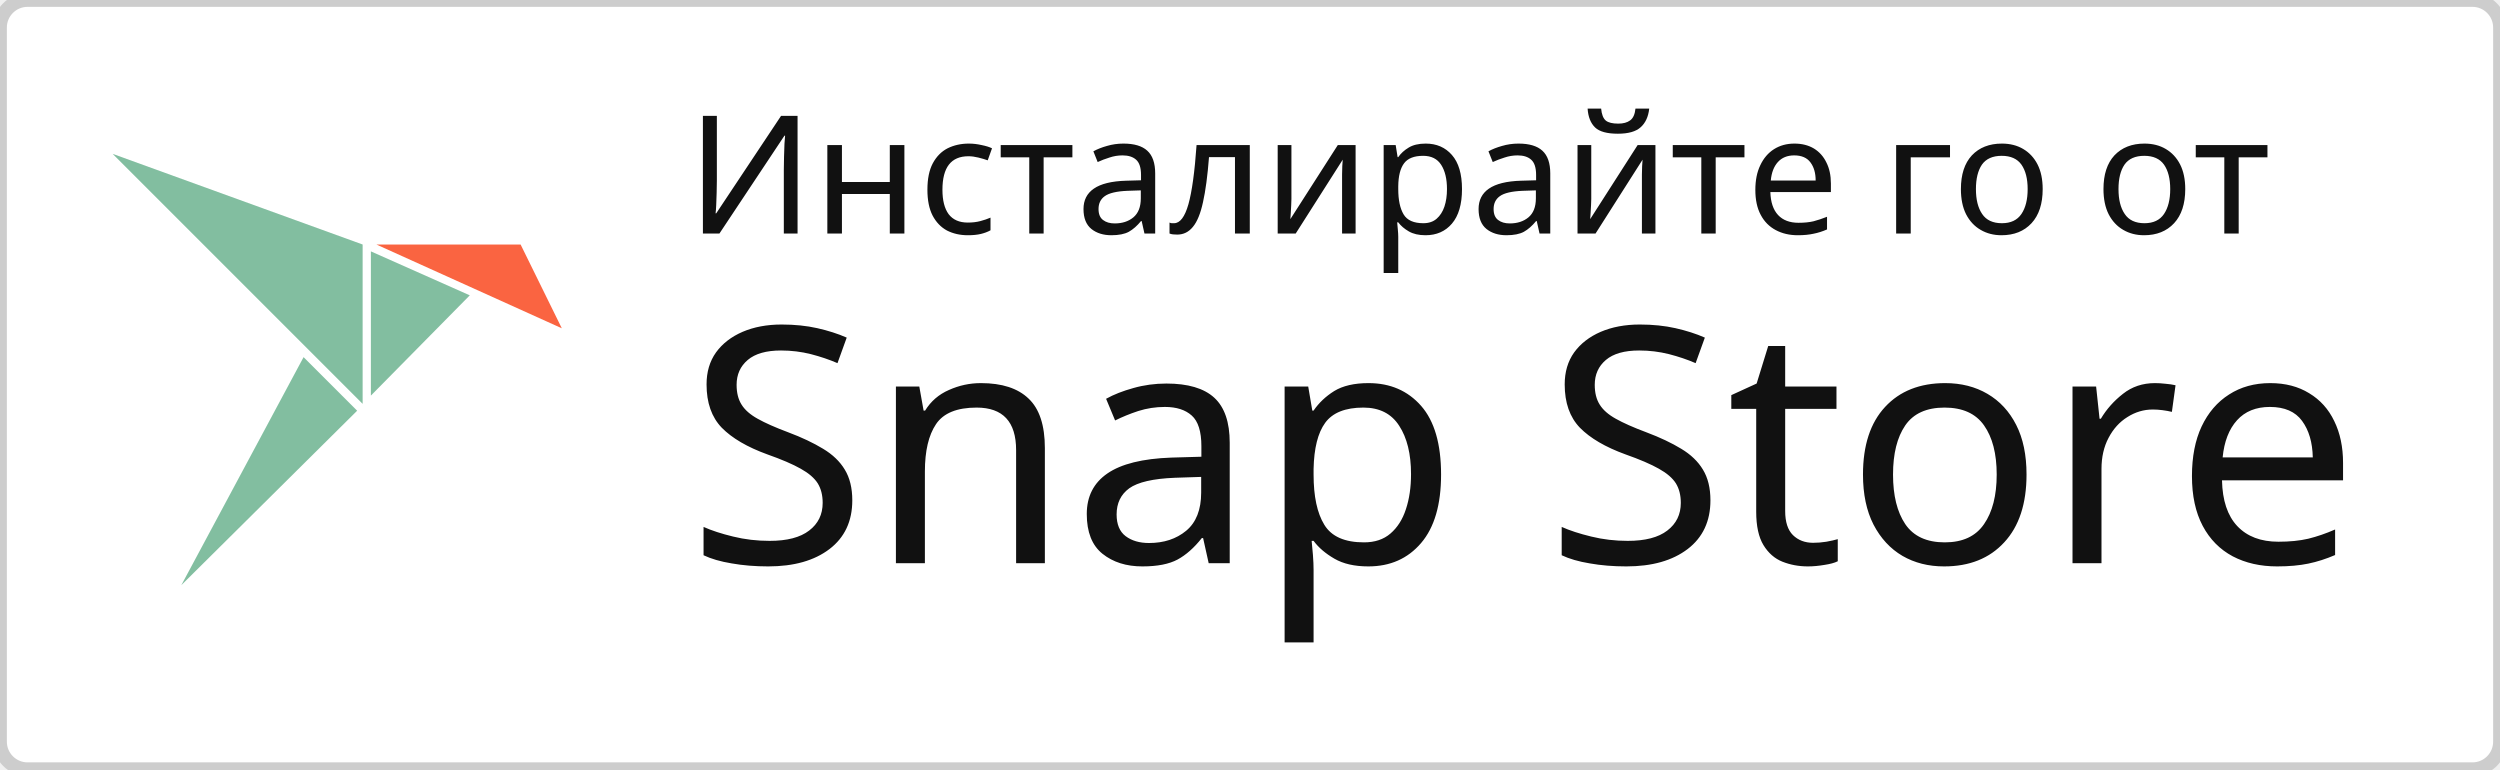
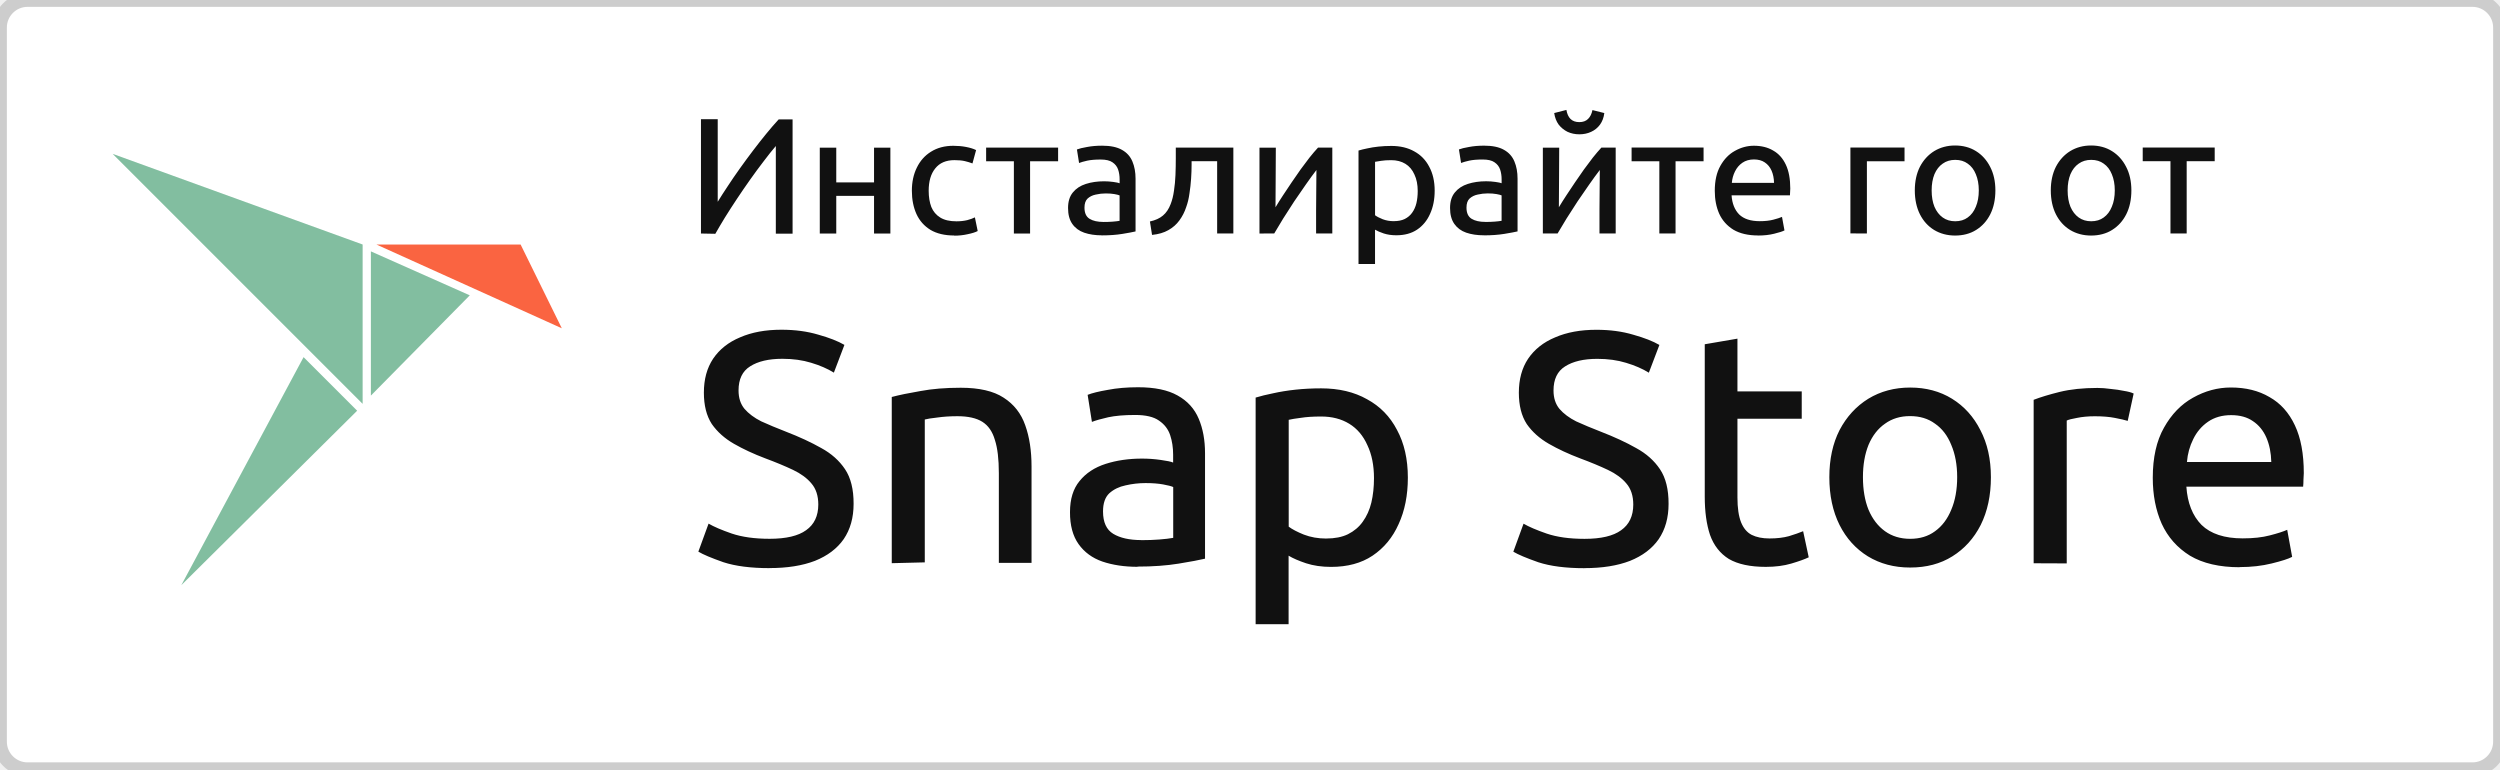
- <svg xmlns="http://www.w3.org/2000/svg" version="1.1" id="Layer_1" x="0px" y="0px" viewBox="0 0 182 56" style="enable-background:new 0 0 182 56;" xml:space="preserve">
-   <style type="text/css">
-         .st0 {
+ <svg xmlns="http://www.w3.org/2000/svg" id="a" enable-background="new 0 0 182 56" version="1.1" viewBox="0 0 182 56">
+   <style id="b" type="text/css">.st0 {
            fill-rule: evenodd;
            clip-rule: evenodd;
            fill: #FFFFFF;
            stroke: #CDCDCD;
        }

        .st1 {
            fill: #82BEA0;
        }

        .st2 {
            fill: #FA6441;
        }

        .st3 {
            fill: #111111;
        }

        .st4 {
            font-family: 'Ubuntu';
        }

        .st5 {
            font-size: 12px;
            font-weight: 500;
        }

        .st6 {
            font-size: 24px;
            font-weight: 500;
-         }
-     </style>
-   <g id="g17">
-     <g id="White-badge">
-       <path id="Rectangle-path" class="st0" d="M2 0h178c1.1 0 2 .9 2 2v52c0 1.1-.9 2-2 2H2c-1.1 0-2-.9-2-2V2C0 .9.9 0 2 0z" />
-       <g id="logo" transform="translate(8 11)">
-         <path id="body" class="st1" d="M19 17.8V7.3l7.2 3.2-7.2 7.3zM5.2 31.6L14.1 15l3.9 3.9L5.2 31.6zM.2.2l18.2 6.6v11.6L.2.2z" />
-         <path id="head" class="st2" d="M29.9 6.8H19.4l13.5 6.1z" />
+         }</style>
+   <g id="e">
+     <g id="f">
+       <path id="g" class="st0" d="M2 0h178c1.1 0 2 .9 2 2v52c0 1.1-.9 2-2 2H2c-1.1 0-2-.9-2-2V2C0 .9.9 0 2 0z" />
+       <g id="h" transform="translate(8 11)">
+         <path id="i" class="st1" d="M19 17.8V7.3l7.2 3.2-7.2 7.3zM5.2 31.6L14.1 15l3.9 3.9L5.2 31.6zM.2.2l18.2 6.6v11.6L.2.2z" />
+         <path id="j" class="st2" d="M29.9 6.8H19.4l13.5 6.1z" />
      </g>
-       <text transform="translate(50 17)" class="st3 st4 st5" id="text12">Инсталирайте го от</text>
-       <text transform="translate(50 41)" class="st3 st4 st6" id="text14">Snap Store</text>
+       <path id="k" class="st3 st4 st5" transform="translate(50,17)" d="m1.03 0v-8.32h1.22v6.01q0.324-0.528 0.732-1.14 0.408-0.624 0.876-1.28 0.48-0.672 0.972-1.32t0.96-1.22q0.48-0.588 0.9-1.04h1.01v8.32h-1.22v-6.38q-0.42 0.492-0.9 1.13-0.48 0.624-0.972 1.32t-0.96 1.4-0.876 1.36q-0.396 0.648-0.696 1.18zm8.65 0v-6.25h1.2v2.53h2.75v-2.53h1.19v6.25h-1.19v-2.74h-2.75v2.74zm9.79 0.144q-1.04 0-1.73-0.408-0.684-0.42-1.02-1.15-0.336-0.744-0.336-1.7 0-0.948 0.36-1.68 0.36-0.744 1.03-1.16 0.684-0.432 1.63-0.432 0.492 0 0.924 0.084 0.444 0.084 0.732 0.228l-0.264 0.972q-0.252-0.096-0.552-0.168t-0.756-0.072q-0.924 0-1.4 0.6-0.48 0.588-0.48 1.63 0 0.672 0.192 1.18 0.204 0.492 0.648 0.768t1.18 0.276q0.42 0 0.78-0.084 0.36-0.096 0.564-0.204l0.204 0.996q-0.252 0.132-0.72 0.228-0.468 0.108-0.984 0.108zm4.34-0.144v-5.26h-2.02v-0.996h5.24v0.996h-2.04v5.26zm6.4 0.132q-0.72 0-1.28-0.192-0.552-0.192-0.864-0.636t-0.312-1.16q0-0.708 0.348-1.13 0.348-0.432 0.948-0.624t1.33-0.192q0.336 0 0.672 0.048 0.348 0.048 0.456 0.096v-0.288q0-0.384-0.108-0.708t-0.408-0.528q-0.288-0.204-0.864-0.204-0.6 0-0.984 0.084-0.372 0.084-0.588 0.168l-0.156-0.984q0.24-0.096 0.732-0.18 0.492-0.096 1.1-0.096 0.912 0 1.44 0.3 0.54 0.3 0.768 0.852 0.228 0.54 0.228 1.25v3.84q-0.3 0.072-0.96 0.18t-1.5 0.108zm0.12-0.972q0.372 0 0.672-0.024 0.312-0.024 0.504-0.06v-1.85q-0.108-0.048-0.372-0.096t-0.636-0.048-0.732 0.084q-0.348 0.072-0.588 0.288-0.228 0.216-0.228 0.66 0 0.588 0.372 0.816t1.01 0.228zm3.54 0.948-0.156-0.984q0.6-0.132 0.948-0.432 0.36-0.3 0.564-0.84 0.168-0.432 0.24-0.972 0.084-0.54 0.108-1.14 0.024-0.612 0.024-1.25v-0.744h4.19v6.25h-1.18v-5.26h-1.86v0.264q0 0.456-0.036 1.01-0.036 0.54-0.12 1.08-0.072 0.54-0.24 0.996-0.168 0.516-0.492 0.96-0.312 0.432-0.804 0.708-0.48 0.276-1.19 0.348zm7.82-0.108v-6.25h1.19q0 1.22-0.012 2.34t-0.012 2q0.252-0.42 0.552-0.876t0.624-0.936 0.648-0.936q0.336-0.456 0.648-0.864 0.324-0.408 0.624-0.732h1.04v6.25h-1.18q0-0.84 0-1.67 0.012-0.828 0.012-1.58 0.012-0.756 0.012-1.37-0.36 0.468-0.78 1.07-0.408 0.588-0.84 1.22-0.42 0.636-0.804 1.25-0.372 0.6-0.648 1.08zm7.21 2.22v-8.26q0.276-0.084 0.636-0.156 0.372-0.084 0.816-0.132t0.936-0.048q0.972 0 1.67 0.396 0.708 0.384 1.09 1.12 0.396 0.732 0.396 1.74 0 0.96-0.336 1.69-0.324 0.732-0.948 1.15-0.612 0.408-1.51 0.408-0.504 0-0.912-0.132-0.396-0.132-0.636-0.276v2.5zm2.57-3.12q0.468 0 0.792-0.156 0.336-0.168 0.54-0.456 0.216-0.3 0.312-0.696 0.096-0.408 0.096-0.888 0-0.696-0.24-1.2-0.228-0.516-0.66-0.78t-1.03-0.264q-0.432 0-0.732 0.048-0.288 0.036-0.444 0.072v3.89q0.192 0.144 0.552 0.288 0.372 0.144 0.816 0.144zm6.55 1.03q-0.72 0-1.28-0.192-0.552-0.192-0.864-0.636t-0.312-1.16q0-0.708 0.348-1.13 0.348-0.432 0.948-0.624t1.33-0.192q0.336 0 0.672 0.048 0.348 0.048 0.456 0.096v-0.288q0-0.384-0.108-0.708t-0.408-0.528q-0.288-0.204-0.864-0.204-0.6 0-0.984 0.084-0.372 0.084-0.588 0.168l-0.156-0.984q0.24-0.096 0.732-0.18 0.492-0.096 1.1-0.096 0.912 0 1.44 0.3 0.54 0.3 0.768 0.852 0.228 0.54 0.228 1.25v3.84q-0.3 0.072-0.96 0.18t-1.5 0.108zm0.12-0.972q0.372 0 0.672-0.024 0.312-0.024 0.504-0.06v-1.85q-0.108-0.048-0.372-0.096t-0.636-0.048-0.732 0.084q-0.348 0.072-0.588 0.288-0.228 0.216-0.228 0.66 0 0.588 0.372 0.816t1.01 0.228zm4.18 0.84v-6.25h1.19q0 1.22-0.012 2.34t-0.012 2q0.252-0.42 0.552-0.876t0.624-0.936 0.648-0.936q0.336-0.456 0.648-0.864 0.324-0.408 0.624-0.732h1.04v6.25h-1.18q0-0.84 0-1.67 0.012-0.828 0.012-1.58 0.012-0.756 0.012-1.37-0.36 0.468-0.78 1.07-0.408 0.588-0.84 1.22-0.42 0.636-0.804 1.25-0.372 0.6-0.648 1.08zm2.65-7.22q-0.456 0-0.852-0.18-0.384-0.192-0.648-0.528-0.252-0.348-0.324-0.84l0.888-0.228q0.072 0.432 0.3 0.66 0.24 0.228 0.636 0.228 0.408 0 0.636-0.228 0.24-0.228 0.324-0.648l0.864 0.216q-0.06 0.492-0.312 0.84t-0.648 0.528q-0.384 0.18-0.864 0.18zm5.83 7.22v-5.26h-2.02v-0.996h5.24v0.996h-2.04v5.26zm7.2 0.144q-1.1 0-1.81-0.42-0.696-0.432-1.03-1.16-0.324-0.732-0.324-1.67 0-1.1 0.408-1.82 0.408-0.732 1.06-1.09 0.66-0.372 1.38-0.372 0.816 0 1.4 0.348 0.6 0.336 0.924 1.03 0.324 0.684 0.324 1.74 0 0.108-0.012 0.24 0 0.132-0.012 0.252h-4.25q0.06 0.888 0.552 1.39 0.504 0.492 1.5 0.492 0.576 0 0.984-0.108 0.42-0.108 0.636-0.204l0.18 0.984q-0.204 0.108-0.744 0.24-0.528 0.132-1.16 0.132zm-1.92-3.83h3.07q-0.012-0.504-0.18-0.888t-0.492-0.6q-0.312-0.216-0.792-0.216-0.492 0-0.84 0.24t-0.54 0.636q-0.192 0.384-0.228 0.828zm8.63 3.68v-6.25h3.94v0.996h-2.74v5.26zm7.63 0.156q-0.864 0-1.54-0.408-0.66-0.408-1.03-1.14-0.372-0.744-0.372-1.74 0-0.984 0.372-1.72 0.384-0.732 1.04-1.14 0.672-0.408 1.52-0.408 0.864 0 1.52 0.408t1.03 1.14q0.384 0.732 0.384 1.72 0 0.996-0.372 1.74-0.372 0.732-1.03 1.14-0.648 0.408-1.54 0.408zm0-1.04q0.54 0 0.912-0.276 0.384-0.276 0.588-0.78 0.216-0.504 0.216-1.19 0-0.672-0.216-1.18-0.204-0.504-0.588-0.768-0.372-0.276-0.912-0.276-0.528 0-0.912 0.276-0.384 0.264-0.6 0.768-0.204 0.504-0.204 1.18 0 0.684 0.204 1.19 0.216 0.504 0.6 0.78t0.912 0.276zm9.9 1.04q-0.864 0-1.54-0.408-0.66-0.408-1.03-1.14-0.372-0.744-0.372-1.74 0-0.984 0.372-1.72 0.384-0.732 1.04-1.14 0.672-0.408 1.52-0.408 0.864 0 1.52 0.408t1.03 1.14q0.384 0.732 0.384 1.72 0 0.996-0.372 1.74-0.372 0.732-1.03 1.14-0.648 0.408-1.54 0.408zm0-1.04q0.54 0 0.912-0.276 0.384-0.276 0.588-0.78 0.216-0.504 0.216-1.19 0-0.672-0.216-1.18-0.204-0.504-0.588-0.768-0.372-0.276-0.912-0.276-0.528 0-0.912 0.276-0.384 0.264-0.6 0.768-0.204 0.504-0.204 1.18 0 0.684 0.204 1.19 0.216 0.504 0.6 0.78t0.912 0.276zm5.77 0.888v-5.26h-2.02v-0.996h5.24v0.996h-2.04v5.26z" fill="#111" aria-label="Инсталирайте го от" />
+       <path id="l" class="st3 st4 st6" transform="translate(50,41)" d="m6.02 0.36q-2.04 0-3.36-0.432-1.3-0.456-1.82-0.768l0.744-2.04q0.576 0.336 1.68 0.72 1.13 0.384 2.76 0.384 1.8 0 2.66-0.624 0.888-0.624 0.888-1.87 0-0.96-0.504-1.54-0.48-0.576-1.34-0.984t-2.02-0.84q-1.27-0.48-2.28-1.06t-1.61-1.44q-0.576-0.888-0.576-2.28 0-1.46 0.672-2.47 0.696-1.03 1.97-1.56 1.27-0.552 3-0.552 1.49 0 2.69 0.36 1.2 0.336 1.9 0.744l-0.768 2.02q-0.696-0.432-1.66-0.72-0.936-0.288-2.09-0.288-1.49 0-2.35 0.552-0.84 0.528-0.84 1.75 0 0.816 0.432 1.34 0.456 0.528 1.22 0.912 0.792 0.36 1.78 0.744 1.49 0.576 2.59 1.2 1.1 0.6 1.73 1.54t0.624 2.52q0 1.51-0.72 2.57-0.72 1.03-2.09 1.58-1.37 0.528-3.31 0.528zm8.9-0.36v-12.1q0.816-0.216 2.09-0.432 1.27-0.24 2.93-0.24 2.02 0 3.12 0.72 1.13 0.72 1.58 2.02 0.456 1.27 0.456 3v7.01h-2.38v-6.53q0-1.54-0.288-2.42-0.264-0.912-0.912-1.32t-1.82-0.408q-0.792 0-1.46 0.096-0.648 0.072-0.912 0.144v10.4zm17.9 0.264q-1.44 0-2.57-0.384-1.1-0.384-1.73-1.27t-0.624-2.33q0-1.42 0.696-2.26 0.696-0.864 1.9-1.25t2.66-0.384q0.672 0 1.34 0.096 0.696 0.096 0.912 0.192v-0.576q0-0.768-0.216-1.42t-0.816-1.06q-0.576-0.408-1.73-0.408-1.2 0-1.97 0.168-0.744 0.168-1.18 0.336l-0.312-1.97q0.48-0.192 1.46-0.36 0.984-0.192 2.21-0.192 1.82 0 2.88 0.6 1.08 0.6 1.54 1.7 0.456 1.08 0.456 2.5v7.68q-0.6 0.144-1.92 0.36t-3 0.216zm0.24-1.94q0.744 0 1.34-0.048 0.624-0.048 1.01-0.12v-3.7q-0.216-0.096-0.744-0.192t-1.27-0.096-1.46 0.168q-0.696 0.144-1.18 0.576-0.456 0.432-0.456 1.32 0 1.18 0.744 1.63t2.02 0.456zm8.35 6.12v-16.5q0.552-0.168 1.27-0.312 0.744-0.168 1.63-0.264t1.87-0.096q1.94 0 3.34 0.792 1.42 0.768 2.18 2.23 0.792 1.46 0.792 3.48 0 1.92-0.672 3.38-0.648 1.46-1.9 2.3-1.22 0.816-3.02 0.816-1.01 0-1.82-0.264-0.792-0.264-1.27-0.552v4.99zm5.14-6.24q0.936 0 1.58-0.312 0.672-0.336 1.08-0.912 0.432-0.6 0.624-1.39 0.192-0.816 0.192-1.78 0-1.39-0.48-2.4-0.456-1.03-1.32-1.56t-2.06-0.528q-0.864 0-1.46 0.096-0.576 0.072-0.888 0.144v7.78q0.384 0.288 1.1 0.576 0.744 0.288 1.63 0.288zm18.8 2.16q-2.04 0-3.36-0.432-1.3-0.456-1.82-0.768l0.744-2.04q0.576 0.336 1.68 0.72 1.13 0.384 2.76 0.384 1.8 0 2.66-0.624 0.888-0.624 0.888-1.87 0-0.96-0.504-1.54-0.48-0.576-1.34-0.984t-2.02-0.84q-1.27-0.48-2.28-1.06t-1.61-1.44q-0.576-0.888-0.576-2.28 0-1.46 0.672-2.47 0.696-1.03 1.97-1.56 1.27-0.552 3-0.552 1.49 0 2.69 0.36 1.2 0.336 1.9 0.744l-0.768 2.02q-0.696-0.432-1.66-0.72-0.936-0.288-2.09-0.288-1.49 0-2.35 0.552-0.84 0.528-0.84 1.75 0 0.816 0.432 1.34 0.456 0.528 1.22 0.912 0.792 0.36 1.78 0.744 1.49 0.576 2.59 1.2 1.1 0.6 1.73 1.54t0.624 2.52q0 1.51-0.72 2.57-0.72 1.03-2.09 1.58-1.37 0.528-3.31 0.528zm13.2-0.096q-1.7 0-2.69-0.576-0.96-0.6-1.37-1.75-0.384-1.15-0.384-2.78v-11.1l2.38-0.408v3.84h4.68v1.99h-4.68v5.74q0 1.13 0.264 1.8 0.264 0.648 0.768 0.912 0.528 0.264 1.3 0.264 0.816 0 1.42-0.168 0.624-0.192 1.03-0.36l0.408 1.9q-0.456 0.216-1.27 0.456t-1.85 0.24zm10.5 0.048q-1.73 0-3.07-0.816-1.32-0.816-2.06-2.28-0.744-1.49-0.744-3.48 0-1.97 0.744-3.43 0.768-1.46 2.09-2.28 1.34-0.816 3.05-0.816 1.73 0 3.05 0.816t2.06 2.28q0.768 1.46 0.768 3.43 0 1.99-0.744 3.48-0.744 1.46-2.06 2.28-1.3 0.816-3.07 0.816zm0-2.09q1.08 0 1.82-0.552 0.768-0.552 1.18-1.56 0.432-1.01 0.432-2.38 0-1.34-0.432-2.35-0.408-1.01-1.18-1.54-0.744-0.552-1.82-0.552-1.06 0-1.82 0.552-0.768 0.528-1.2 1.54-0.408 1.01-0.408 2.35 0 1.37 0.408 2.38 0.432 1.01 1.2 1.56t1.82 0.552zm9 1.78v-11.9q0.744-0.288 1.9-0.576 1.18-0.288 2.74-0.288 0.456 0 0.96 0.072 0.528 0.048 0.984 0.144 0.456 0.072 0.696 0.192l-0.432 1.99q-0.312-0.096-0.936-0.216-0.6-0.12-1.46-0.12-0.72 0-1.3 0.12-0.552 0.096-0.744 0.192v10.4zm15 0.288q-2.21 0-3.62-0.84-1.39-0.864-2.06-2.33-0.648-1.46-0.648-3.34 0-2.21 0.816-3.65 0.816-1.46 2.11-2.18 1.32-0.744 2.76-0.744 1.63 0 2.81 0.696 1.2 0.672 1.85 2.06 0.648 1.37 0.648 3.48 0 0.216-0.024 0.48 0 0.264-0.024 0.504h-8.5q0.12 1.78 1.1 2.78 1.01 0.984 3 0.984 1.15 0 1.97-0.216 0.84-0.216 1.27-0.408l0.36 1.97q-0.408 0.216-1.49 0.48-1.06 0.264-2.33 0.264zm-3.84-7.66h6.14q-0.024-1.01-0.36-1.78t-0.984-1.2q-0.624-0.432-1.58-0.432-0.984 0-1.68 0.48t-1.08 1.27q-0.384 0.768-0.456 1.66z" fill="#111" aria-label="Snap Store" />
    </g>
  </g>
</svg>
